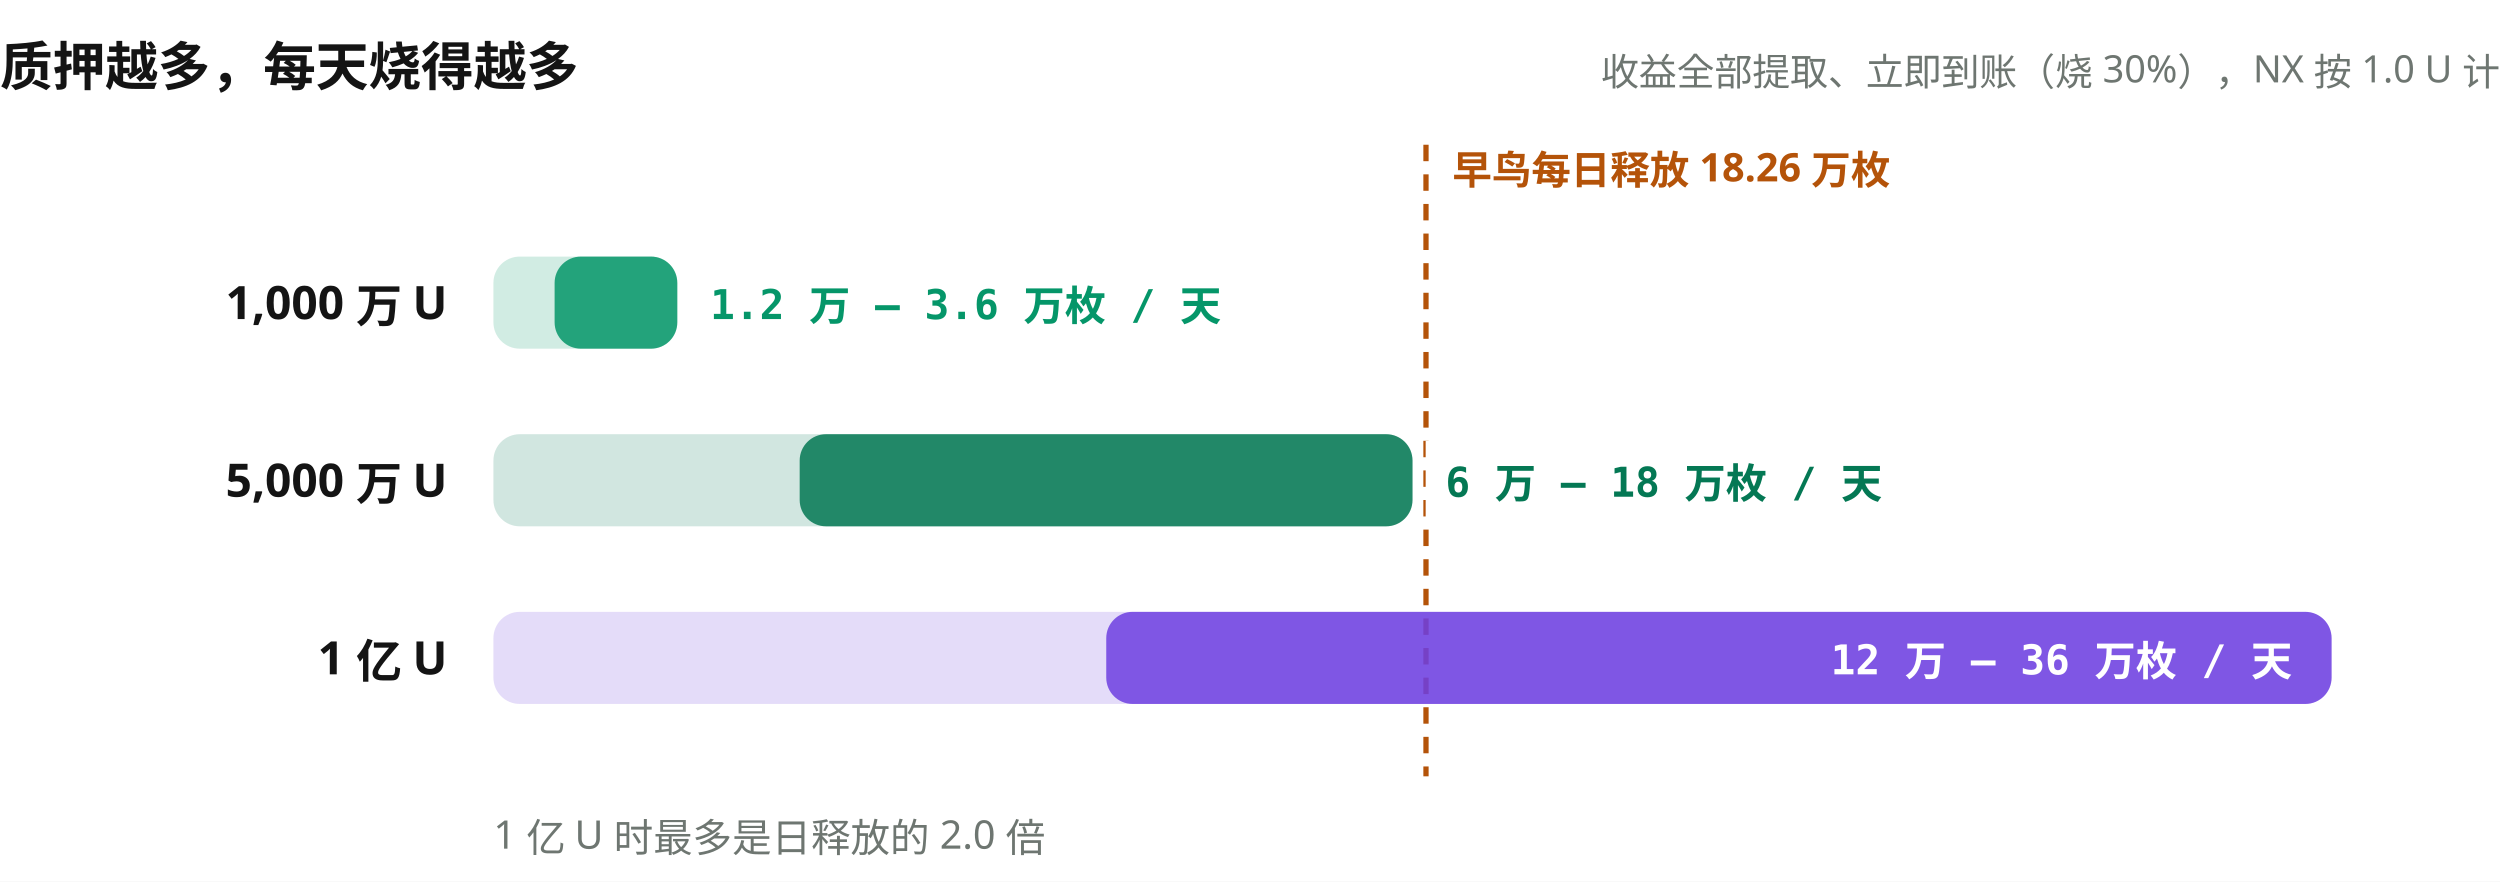
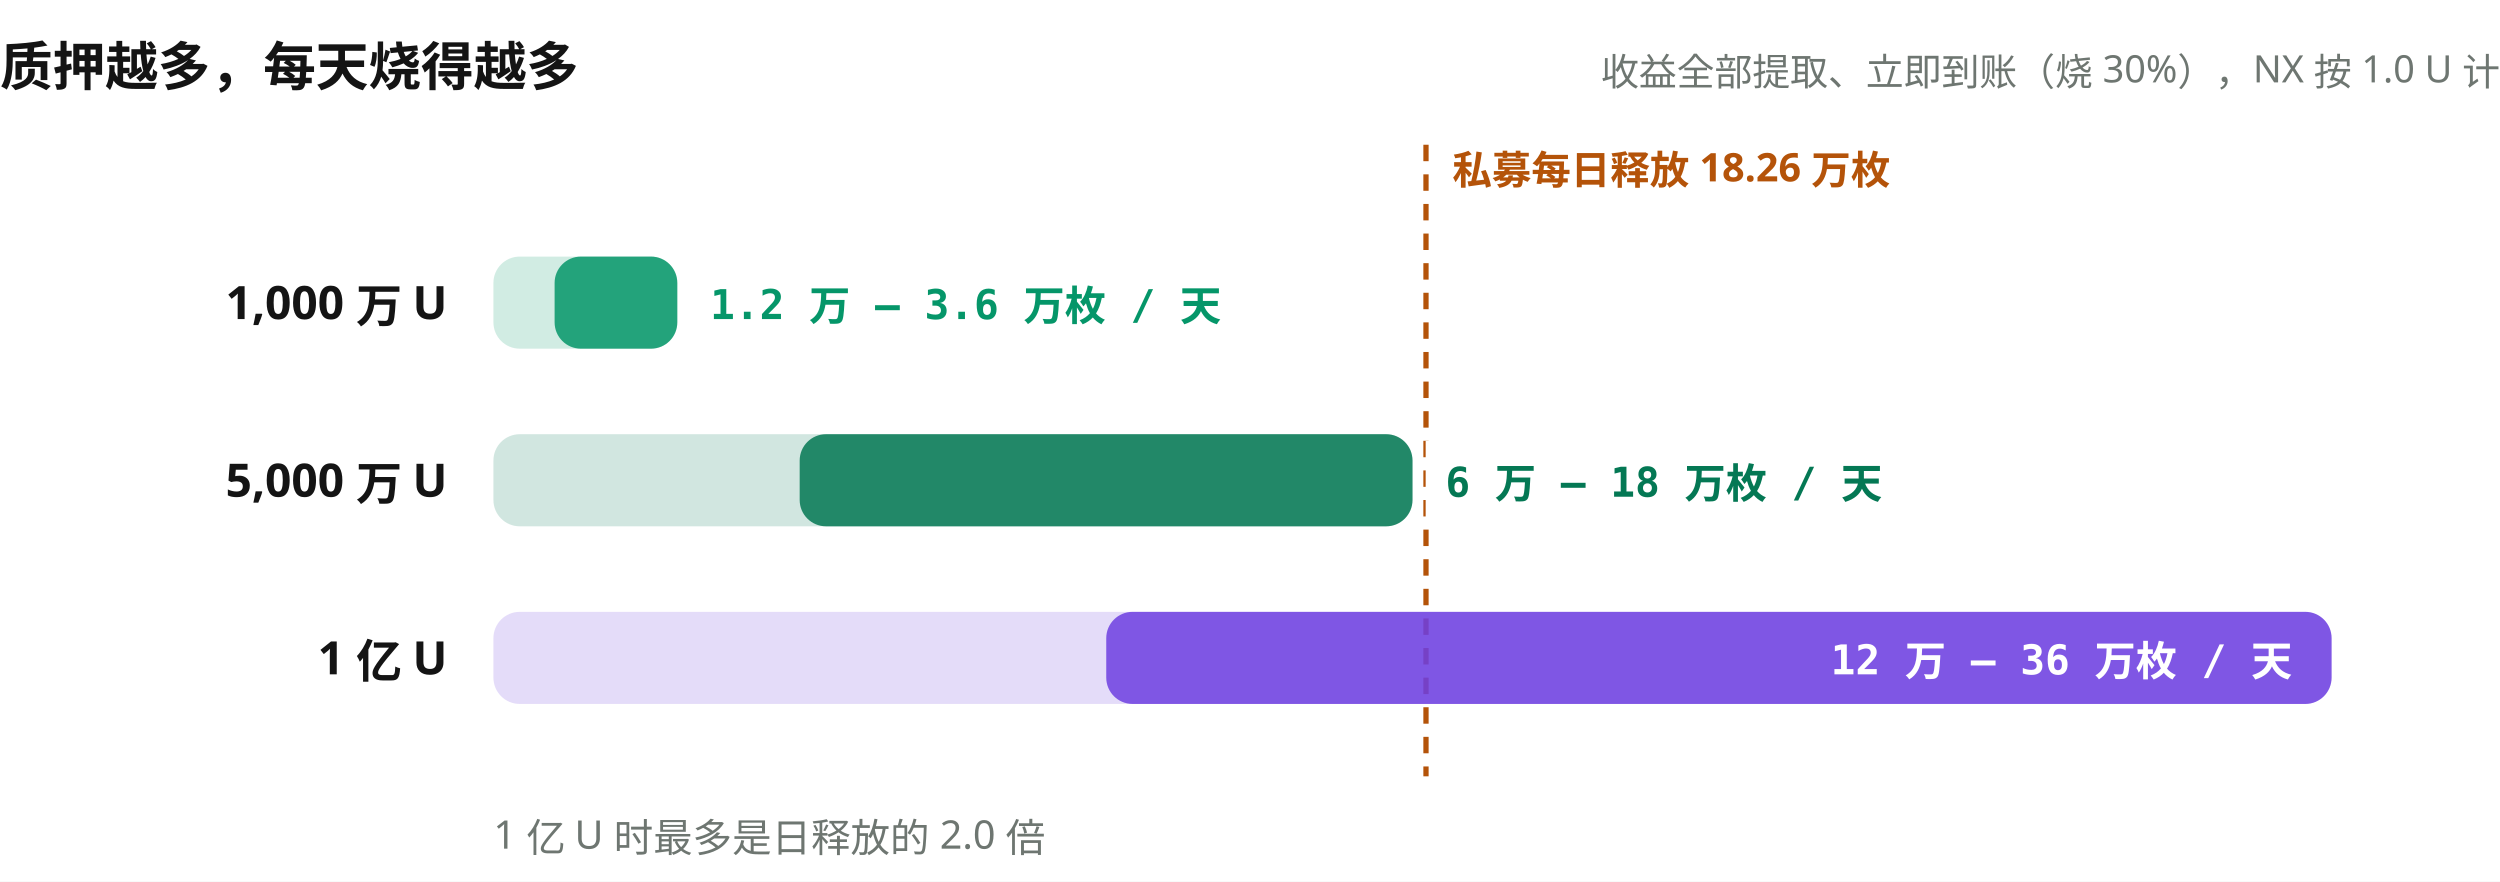
<svg xmlns="http://www.w3.org/2000/svg" viewBox="0 0 760 268" width="760" height="268" style="display:block;background:#FFFFFF">
  <rect width="760" height="268" fill="#FFFFFF" />
  <text x="0" y="26" font-size="16" fill="#141414" font-family="'PingFang SC','Hiragino Sans GB','Noto Sans SC',sans-serif" text-anchor="start" font-weight="700" letter-spacing="0">质押越多，每天烧得越多</text>
  <text x="760" y="26" font-size="11.5" fill="#6E7671" font-family="'PingFang SC','Hiragino Sans GB','Noto Sans SC',sans-serif" text-anchor="end" font-weight="400" letter-spacing="0">收益全部提取、立即到账（烧 30%），NX 按 1.0 U 计</text>
  <line x1="433.5" y1="44" x2="433.5" y2="236" stroke="#B45309" stroke-width="1.6" stroke-dasharray="5 4" />
-   <text x="441.523" y="56" font-size="12" fill="#B45309" font-family="'PingFang SC','Hiragino Sans GB','Noto Sans SC',sans-serif" text-anchor="start" font-weight="700" letter-spacing="0">早鸟每日释放 18.26 万枚</text>
+   <text x="441.523" y="56" font-size="12" fill="#B45309" font-family="'PingFang SC','Hiragino Sans GB','Noto Sans SC',sans-serif" text-anchor="start" font-weight="700" letter-spacing="0">私募每日释放 18.26 万枚</text>
  <text x="136" y="97" font-size="14" fill="#141414" font-family="'PingFang SC','Hiragino Sans GB','Noto Sans SC',sans-serif" text-anchor="end" font-weight="700" letter-spacing="0">1,000 万 U</text>
  <rect x="150.0" y="78" width="55.9" height="28" rx="8" fill="#059669" fill-opacity=".18" />
  <rect x="168.6" y="78" width="37.3" height="28" rx="8" fill="#059669" fill-opacity=".85" />
  <rect x="209.9" y="80" width="173.3" height="24" fill="#FFFFFF" />
  <text x="215.882" y="97" font-size="12.5" fill="#059669" font-family="'JetBrains Mono','SF Mono',Menlo,monospace" text-anchor="start" font-weight="700" letter-spacing="0">1.2 万 – 3.6 万枚 / 天</text>
  <text x="136" y="151" font-size="14" fill="#141414" font-family="'PingFang SC','Hiragino Sans GB','Noto Sans SC',sans-serif" text-anchor="end" font-weight="700" letter-spacing="0">5,000 万 U</text>
  <rect x="150.0" y="132" width="279.4" height="28" rx="8" fill="#047854" fill-opacity=".18" />
  <rect x="243.1" y="132" width="186.3" height="28" rx="8" fill="#047854" fill-opacity=".85" />
  <rect x="433.4" y="134" width="150.5" height="24" fill="#FFFFFF" />
  <text x="439.412" y="151" font-size="12.5" fill="#047854" font-family="'JetBrains Mono','SF Mono',Menlo,monospace" text-anchor="start" font-weight="700" letter-spacing="0">6 万 – 18 万枚 / 天</text>
  <text x="136" y="205" font-size="14" fill="#141414" font-family="'PingFang SC','Hiragino Sans GB','Noto Sans SC',sans-serif" text-anchor="end" font-weight="700" letter-spacing="0">1 亿 U</text>
  <rect x="150.0" y="186" width="558.8" height="28" rx="8" fill="#6D3FE0" fill-opacity=".18" />
  <rect x="336.3" y="186" width="372.5" height="28" rx="8" fill="#6D3FE0" fill-opacity=".85" />
  <text x="696.824" y="205" font-size="12.5" fill="#FFFFFF" font-family="'JetBrains Mono','SF Mono',Menlo,monospace" text-anchor="end" font-weight="700" letter-spacing="0">12 万 – 36 万枚 / 天</text>
  <text x="150" y="258" font-size="12" fill="#6E7671" font-family="'PingFang SC','Hiragino Sans GB','Noto Sans SC',sans-serif" text-anchor="start" font-weight="400" letter-spacing="0">1 亿 U 时最多是日释放的 2.0 倍</text>
</svg>
